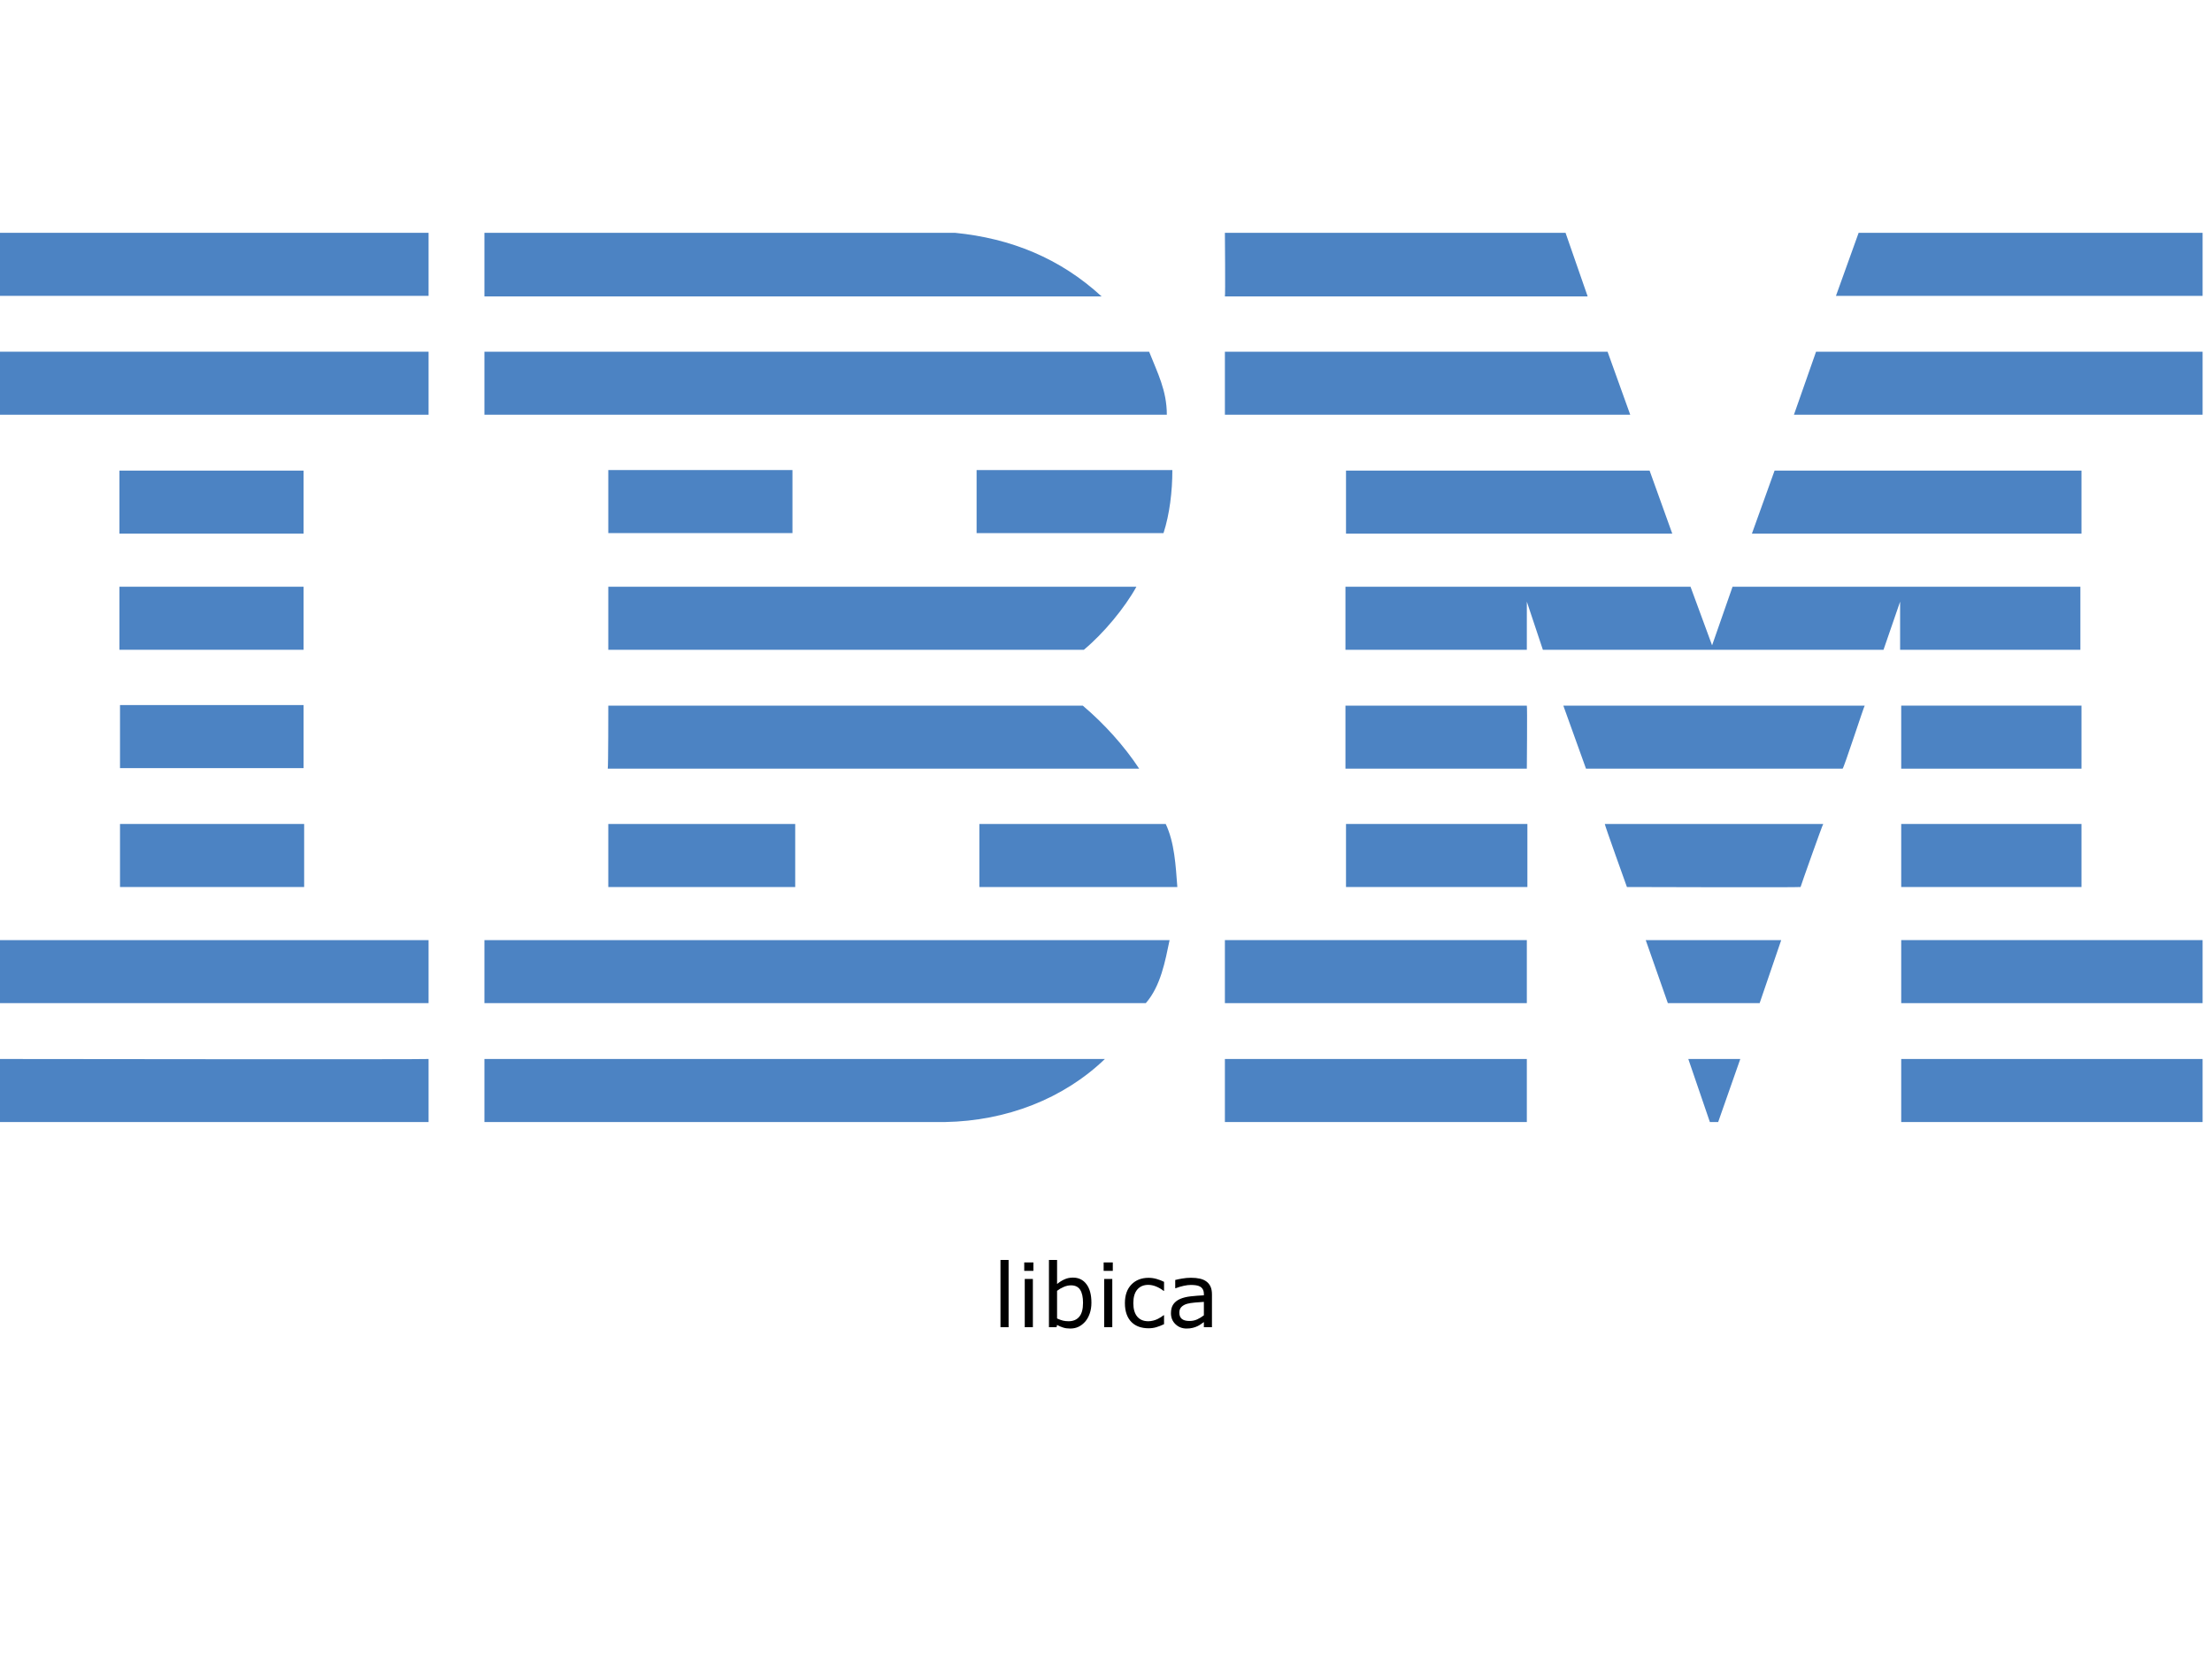
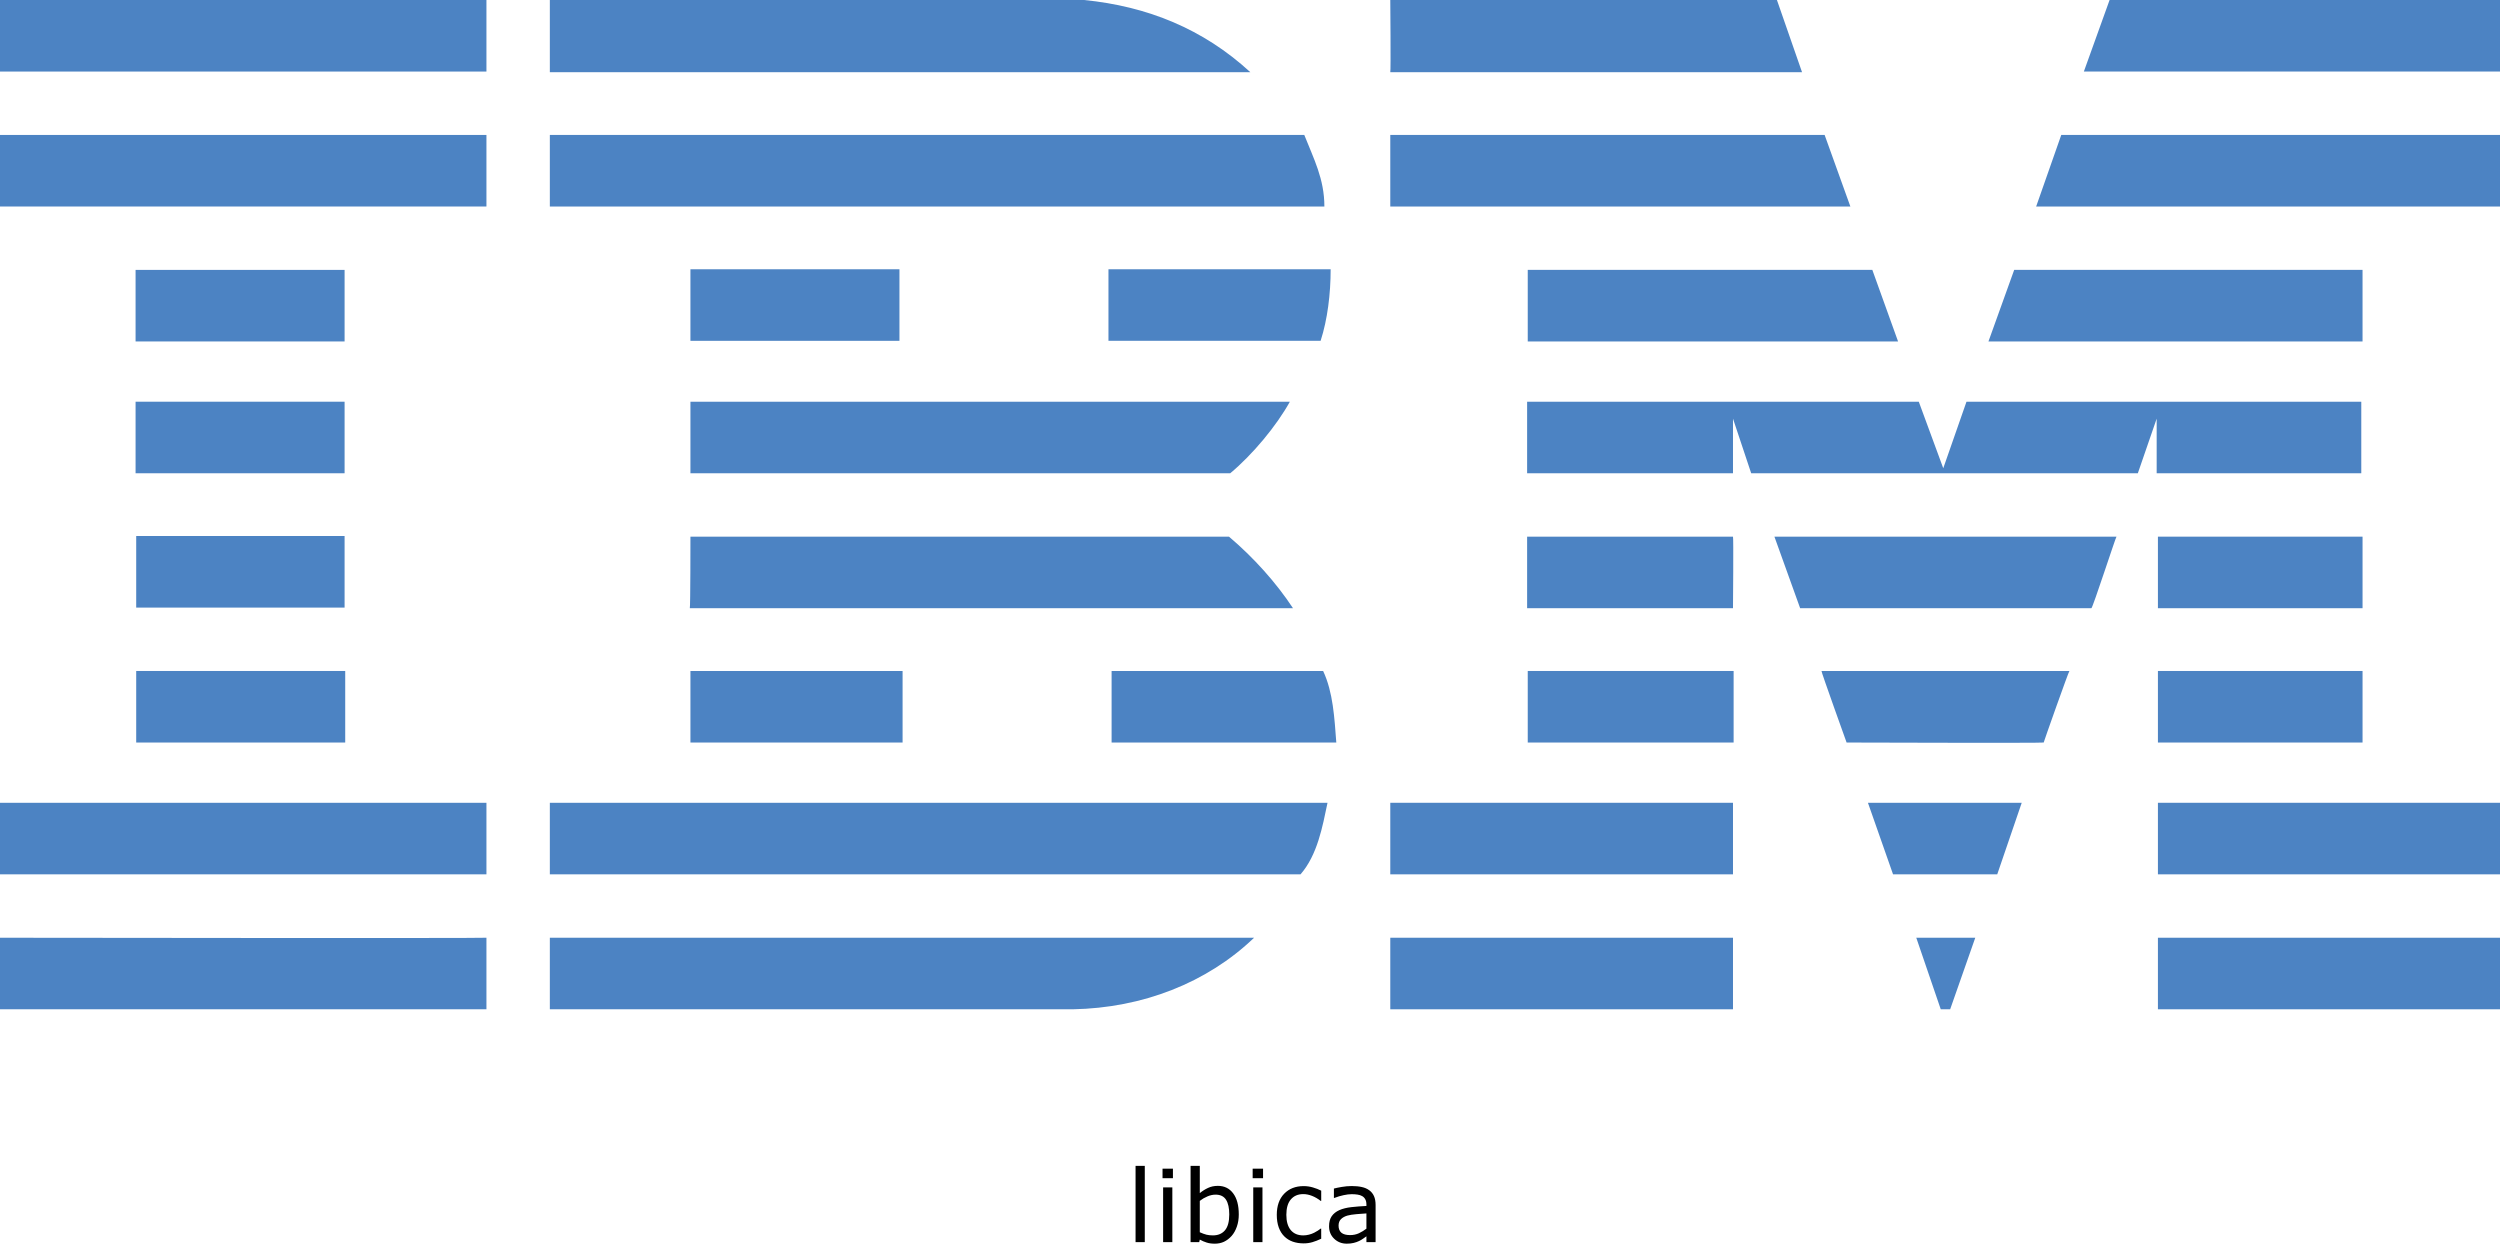
- <svg xmlns="http://www.w3.org/2000/svg" id="Layer_1" x="0px" y="0px" viewBox="0 0 400 300" style="enable-background:new 0 0 400 245;" xml:space="preserve" version="1.1">
+ <svg xmlns="http://www.w3.org/2000/svg" id="Layer_1" x="0px" y="0px" viewBox="0 0 398.3 198.142" xml:space="preserve" version="1.1" width="398.3" height="198.142">
  <defs id="defs31" />
  <style type="text/css" id="style1"> .st0{fill:#4C83C3;} </style>
-   <g id="g31">
-     <polygon class="st0" points="398.3,53.5 332,53.5 336.1,42.1 398.3,42.1 " id="polygon1" />
-     <path class="st0" d="M221.5,42.1l61.6,0l4,11.5c0,0-65.6,0-65.6,0C221.6,53.5,221.5,42.1,221.5,42.1z" id="path1" />
-     <path class="st0" d="M172.7,42.1c10.1,1,19,4.6,26.5,11.5c0,0-111.6,0-111.6,0c0,0,0-11.5,0-11.5L172.7,42.1z" id="path2" />
+   <g id="g31" transform="translate(9.6566519e-5,-42.1)">
+     <polygon class="st0" points="336.1,42.1 398.3,42.1 398.3,53.5 332,53.5 " id="polygon1" />
+     <path class="st0" d="m 221.5,42.1 h 61.6 l 4,11.5 c 0,0 -65.6,0 -65.6,0 0.1,-0.1 0,-11.5 0,-11.5 z" id="path1" />
+     <path class="st0" d="m 172.7,42.1 c 10.1,1 19,4.6 26.5,11.5 0,0 -111.6,0 -111.6,0 0,0 0,-11.5 0,-11.5 z" id="path2" />
    <g id="g3">
      <rect x="0" y="42.1" class="st0" width="77.5" height="11.4" id="rect2" />
-       <path class="st0" d="M38.8,47.8" id="path3" />
+       <path class="st0" d="M 38.8,47.8" id="path3" />
    </g>
-     <path class="st0" d="M398.3,75h-73.9c0,0,4-11.4,4-11.4h69.9V75z" id="path4" />
-     <polygon class="st0" points="294.8,75 221.5,75 221.5,63.6 290.7,63.6 " id="polygon4" />
-     <path class="st0" d="M207.8,63.6c1.5,3.8,3.2,7,3.2,11.4H87.6V63.6H207.8z" id="path5" />
+     <path class="st0" d="m 398.3,75 h -73.9 c 0,0 4,-11.4 4,-11.4 h 69.9 z" id="path4" />
+     <polygon class="st0" points="221.5,63.6 290.7,63.6 294.8,75 221.5,75 " id="polygon4" />
+     <path class="st0" d="m 207.8,63.6 c 1.5,3.8 3.2,7 3.2,11.4 H 87.6 V 63.6 Z" id="path5" />
    <g id="g6">
      <rect x="0" y="63.6" class="st0" width="77.5" height="11.4" id="rect5" />
-       <path class="st0" d="M38.8,69.3" id="path6" />
+       <path class="st0" d="M 38.8,69.3" id="path6" />
    </g>
-     <polygon class="st0" points="316.8,96.5 320.9,85.1 376.4,85.1 376.4,96.5 " id="polygon6" />
-     <polygon class="st0" points="298.3,85.1 302.4,96.5 243.4,96.5 243.4,85.1 " id="polygon7" />
-     <path class="st0" d="M212,85c0,3.9-0.5,8-1.6,11.4h-33.8V85H212z" id="path7" />
+     <polygon class="st0" points="376.4,85.1 376.4,96.5 316.8,96.5 320.9,85.1 " id="polygon6" />
+     <polygon class="st0" points="243.4,96.5 243.4,85.1 298.3,85.1 302.4,96.5 " id="polygon7" />
+     <path class="st0" d="m 212,85 c 0,3.9 -0.5,8 -1.6,11.4 H 176.6 V 85 Z" id="path7" />
    <g id="g8">
      <rect x="21.6" y="85.1" class="st0" width="33.3" height="11.4" id="rect7" />
-       <path class="st0" d="M38.3,90.8" id="path8" />
+       <path class="st0" d="M 38.3,90.8" id="path8" />
    </g>
    <g id="g9">
      <rect x="110" y="85" class="st0" width="33.3" height="11.4" id="rect8" />
-       <path class="st0" d="M126.6,90.8" id="path9" />
+       <path class="st0" d="M 126.6,90.8" id="path9" />
    </g>
-     <path class="st0" d="M276.1,108.8c0,0,0,8.7,0,8.7h-32.8v-11.4h62.4l3.9,10.6c0,0,3.7-10.6,3.7-10.6h62.9v11.4h-32.6 c0,0,0-8.7,0-8.7l-3,8.7l-61.6,0L276.1,108.8z" id="path10" />
-     <path class="st0" d="M110,106.1h95.5v0c-2.1,3.8-5.9,8.4-9.5,11.4c0,0-86,0-86,0C110,117.5,110,106.1,110,106.1z" id="path11" />
+     <path class="st0" d="m 276.1,108.8 c 0,0 0,8.7 0,8.7 h -32.8 v -11.4 h 62.4 l 3.9,10.6 c 0,0 3.7,-10.6 3.7,-10.6 h 62.9 v 11.4 h -32.6 c 0,0 0,-8.7 0,-8.7 l -3,8.7 H 279 Z" id="path10" />
+     <path class="st0" d="m 110,106.1 h 95.5 v 0 c -2.1,3.8 -5.9,8.4 -9.5,11.4 0,0 -86,0 -86,0 z" id="path11" />
    <g id="g12">
      <rect x="21.6" y="106.1" class="st0" width="33.3" height="11.4" id="rect11" />
-       <path class="st0" d="M38.3,111.8" id="path12" />
+       <path class="st0" d="M 38.3,111.8" id="path12" />
    </g>
    <g id="g13">
      <rect x="343.8" y="127.6" class="st0" width="32.6" height="11.4" id="rect12" />
-       <path class="st0" d="M360.1,133.3" id="path13" />
+       <path class="st0" d="M 360.1,133.3" id="path13" />
    </g>
-     <path class="st0" d="M276.1,127.6h-32.8v11.4c0,0,32.8,0,32.8,0C276.1,138.9,276.2,127.6,276.1,127.6z" id="path14" />
-     <path class="st0" d="M337.2,127.6c-0.1,0-3.8,11.4-4,11.4l-46.4,0c0,0-4.1-11.4-4.1-11.4H337.2z" id="path15" />
-     <path class="st0" d="M110,127.6h85.8c3.9,3.3,7.5,7.3,10.2,11.4c0.2,0-96.1,0-96.1,0C110,138.9,110,127.6,110,127.6z" id="path16" />
-     <path class="st0" d="M54.9,138.9v-11.4H21.7c0,0,0,11.4,0,11.4C21.7,138.9,54.9,138.9,54.9,138.9z" id="path17" />
+     <path class="st0" d="M 276.1,127.6 H 243.3 V 139 c 0,0 32.8,0 32.8,0 0,-0.1 0.1,-11.4 0,-11.4 z" id="path14" />
+     <path class="st0" d="m 337.2,127.6 c -0.1,0 -3.8,11.4 -4,11.4 h -46.4 c 0,0 -4.1,-11.4 -4.1,-11.4 z" id="path15" />
+     <path class="st0" d="m 110,127.6 h 85.8 c 3.9,3.3 7.5,7.3 10.2,11.4 0.2,0 -96.1,0 -96.1,0 0.1,-0.1 0.1,-11.4 0.1,-11.4 z" id="path16" />
+     <path class="st0" d="M 54.9,138.9 V 127.5 H 21.7 c 0,0 0,11.4 0,11.4 z" id="path17" />
    <g id="g18">
      <rect x="343.8" y="149" class="st0" width="32.6" height="11.4" id="rect17" />
-       <path class="st0" d="M360.1,154.7" id="path18" />
+       <path class="st0" d="M 360.1,154.7" id="path18" />
    </g>
    <g id="g19">
      <rect x="243.4" y="149" class="st0" width="32.8" height="11.4" id="rect18" />
-       <path class="st0" d="M259.8,154.7" id="path19" />
+       <path class="st0" d="M 259.8,154.7" id="path19" />
    </g>
-     <path class="st0" d="M325.6,160.4c0-0.1,4-11.4,4.1-11.4h-39.5c-0.1,0,4,11.4,4,11.4S325.6,160.5,325.6,160.4z" id="path20" />
-     <path class="st0" d="M110,160.4c0,0,0-11.4,0-11.4h33.8c0,0,0,11.4,0,11.4C143.7,160.4,110,160.4,110,160.4z" id="path21" />
-     <path class="st0" d="M210.8,149c1.6,3.4,1.8,7.5,2.1,11.4h-35.8V149H210.8z" id="path22" />
+     <path class="st0" d="m 325.6,160.4 c 0,-0.1 4,-11.4 4.1,-11.4 h -39.5 c -0.1,0 4,11.4 4,11.4 0,0 31.4,0.1 31.4,0 z" id="path20" />
+     <path class="st0" d="m 110,160.4 c 0,0 0,-11.4 0,-11.4 h 33.8 c 0,0 0,11.4 0,11.4 -0.1,0 -33.8,0 -33.8,0 z" id="path21" />
+     <path class="st0" d="m 210.8,149 c 1.6,3.4 1.8,7.5 2.1,11.4 H 177.1 V 149 Z" id="path22" />
    <g id="g23">
      <rect x="21.7" y="149" class="st0" width="33.3" height="11.4" id="rect22" />
-       <path class="st0" d="M38.3,154.7" id="path23" />
+       <path class="st0" d="M 38.3,154.7" id="path23" />
    </g>
    <g id="g24">
      <rect x="343.8" y="170" class="st0" width="54.5" height="11.4" id="rect23" />
-       <path class="st0" d="M371,175.7" id="path24" />
+       <path class="st0" d="M 371,175.7" id="path24" />
    </g>
    <g id="g25">
      <rect x="221.5" y="170" class="st0" width="54.6" height="11.4" id="rect24" />
-       <path class="st0" d="M248.8,175.7" id="path25" />
+       <path class="st0" d="M 248.8,175.7" id="path25" />
    </g>
-     <polygon class="st0" points="318.2,181.4 301.6,181.4 297.6,170 322.1,170 " id="polygon25" />
-     <path class="st0" d="M0,170v11.4h77.5c0,0,0-11.4,0-11.4C77.5,170-0.1,170,0,170z" id="path26" />
-     <path class="st0" d="M211.5,170c-0.8,3.8-1.6,8.3-4.3,11.4l-1,0H87.6V170H211.5z" id="path27" />
-     <polygon class="st0" points="310.7,202.9 309.2,202.9 305.3,191.5 314.7,191.5 " id="polygon27" />
+     <polygon class="st0" points="297.6,170 322.1,170 318.2,181.4 301.6,181.4 " id="polygon25" />
+     <path class="st0" d="m 0,170 v 11.4 h 77.5 c 0,0 0,-11.4 0,-11.4 0,0 -77.6,0 -77.5,0 z" id="path26" />
+     <path class="st0" d="m 211.5,170 c -0.8,3.8 -1.6,8.3 -4.3,11.4 h -1 H 87.6 V 170 Z" id="path27" />
+     <polygon class="st0" points="305.3,191.5 314.7,191.5 310.7,202.9 309.2,202.9 " id="polygon27" />
    <g id="g28">
      <rect x="343.8" y="191.5" class="st0" width="54.5" height="11.4" id="rect27" />
-       <path class="st0" d="M371,197.2" id="path28" />
+       <path class="st0" d="M 371,197.2" id="path28" />
    </g>
-     <path class="st0" d="M87.6,202.9v-11.4c0,0,111.9,0,112.2,0c-7.5,7.2-17.8,11.2-28.9,11.4L87.6,202.9" id="path29" />
+     <path class="st0" d="m 87.6,202.9 v -11.4 c 0,0 111.9,0 112.2,0 -7.5,7.2 -17.8,11.2 -28.9,11.4 H 87.6" id="path29" />
    <g id="g30">
      <rect x="221.5" y="191.5" class="st0" width="54.6" height="11.4" id="rect29" />
-       <path class="st0" d="M248.8,197.2" id="path30" />
+       <path class="st0" d="M 248.8,197.2" id="path30" />
    </g>
-     <path class="st0" d="M77.5,191.5c0,0,0,11.4,0,11.4c0,0-77.4,0-77.5,0c0,0,0-11.4,0-11.4S77.4,191.6,77.5,191.5z" id="path31" />
+     <path class="st0" d="m 77.5,191.5 c 0,0 0,11.4 0,11.4 0,0 -77.4,0 -77.5,0 0,0 0,-11.4 0,-11.4 0,0 77.4,0.1 77.5,0 z" id="path31" />
  </g>
-   <path d="m 182.387,240 h -1.469 v -12.156 h 1.469 z m 4.484,-10.188 h -1.656 v -1.523 h 1.656 z M 186.777,240 h -1.469 v -8.727 h 1.469 z m 10.586,-4.43 q 0,1.094 -0.312,1.969 -0.305,0.875 -0.828,1.469 -0.555,0.617 -1.219,0.93 -0.664,0.305 -1.461,0.305 -0.742,0 -1.297,-0.18 -0.555,-0.172 -1.094,-0.469 L 191.059,240 h -1.375 v -12.156 h 1.469 v 4.344 q 0.617,-0.508 1.312,-0.828 0.695,-0.328 1.562,-0.328 1.547,0 2.438,1.188 0.898,1.188 0.898,3.352 z m -1.516,0.039 q 0,-1.562 -0.516,-2.367 -0.516,-0.812 -1.664,-0.812 -0.641,0 -1.297,0.281 -0.656,0.273 -1.219,0.711 v 5 q 0.625,0.281 1.07,0.391 0.453,0.109 1.023,0.109 1.219,0 1.906,-0.797 0.695,-0.805 0.695,-2.516 z m 5.383,-5.797 h -1.656 v -1.523 h 1.656 z M 201.137,240 h -1.469 v -8.727 h 1.469 z m 9.359,-0.547 q -0.734,0.352 -1.398,0.547 -0.656,0.195 -1.398,0.195 -0.945,0 -1.734,-0.273 -0.789,-0.281 -1.352,-0.844 -0.57,-0.562 -0.883,-1.422 -0.312,-0.859 -0.312,-2.008 0,-2.141 1.172,-3.359 1.18,-1.219 3.109,-1.219 0.75,0 1.469,0.211 0.727,0.211 1.328,0.516 v 1.633 h -0.078 q -0.672,-0.523 -1.391,-0.805 -0.711,-0.281 -1.391,-0.281 -1.25,0 -1.977,0.844 -0.719,0.836 -0.719,2.461 0,1.578 0.703,2.43 0.711,0.844 1.992,0.844 0.445,0 0.906,-0.117 0.461,-0.117 0.828,-0.305 0.32,-0.164 0.602,-0.344 0.281,-0.188 0.445,-0.32 h 0.078 z M 219.16,240 h -1.461 v -0.93 q -0.195,0.133 -0.531,0.375 -0.328,0.234 -0.641,0.375 -0.367,0.18 -0.844,0.297 -0.477,0.125 -1.117,0.125 -1.18,0 -2,-0.781 -0.82,-0.781 -0.82,-1.992 0,-0.992 0.422,-1.602 0.43,-0.617 1.219,-0.969 0.797,-0.352 1.914,-0.477 1.117,-0.125 2.398,-0.188 v -0.227 q 0,-0.5 -0.18,-0.828 -0.172,-0.328 -0.5,-0.516 -0.312,-0.18 -0.75,-0.242 -0.438,-0.062 -0.914,-0.062 -0.578,0 -1.289,0.156 -0.711,0.148 -1.469,0.438 h -0.078 v -1.492 q 0.43,-0.117 1.242,-0.258 0.812,-0.141 1.602,-0.141 0.922,0 1.602,0.156 0.688,0.148 1.188,0.516 0.492,0.359 0.75,0.93 0.258,0.57 0.258,1.414 z m -1.461,-2.148 v -2.43 q -0.672,0.039 -1.586,0.117 -0.906,0.078 -1.438,0.227 -0.633,0.18 -1.023,0.562 -0.391,0.375 -0.391,1.039 0,0.75 0.453,1.133 0.453,0.375 1.383,0.375 0.773,0 1.414,-0.297 0.641,-0.305 1.188,-0.727 z" id="text31" style="font-size:16px;text-anchor:middle" aria-label="libica" />
+   <path d="m 182.387,197.9 h -1.469 v -12.156 h 1.469 z m 4.484,-10.188 h -1.656 v -1.523 h 1.656 z m -0.094,10.188 h -1.469 v -8.727 h 1.469 z m 10.586,-4.43 q 0,1.094 -0.312,1.969 -0.305,0.875 -0.828,1.469 -0.555,0.617 -1.219,0.93 -0.664,0.305 -1.461,0.305 -0.742,0 -1.297,-0.18 -0.555,-0.172 -1.094,-0.469 l -0.094,0.406 h -1.375 v -12.156 h 1.469 v 4.344 q 0.617,-0.508 1.312,-0.828 0.695,-0.328 1.562,-0.328 1.547,0 2.438,1.188 0.898,1.188 0.898,3.352 z m -1.516,0.039 q 0,-1.562 -0.516,-2.367 -0.516,-0.812 -1.664,-0.812 -0.641,0 -1.297,0.281 -0.656,0.273 -1.219,0.711 v 5 q 0.625,0.281 1.07,0.391 0.453,0.109 1.023,0.109 1.219,0 1.906,-0.797 0.695,-0.805 0.695,-2.516 z m 5.383,-5.797 h -1.656 v -1.523 h 1.656 z m -0.094,10.188 h -1.469 v -8.727 h 1.469 z m 9.359,-0.547 q -0.734,0.352 -1.398,0.547 -0.656,0.195 -1.398,0.195 -0.945,0 -1.734,-0.273 -0.789,-0.281 -1.352,-0.844 -0.57,-0.562 -0.883,-1.422 -0.312,-0.859 -0.312,-2.008 0,-2.141 1.172,-3.359 1.18,-1.219 3.109,-1.219 0.75,0 1.469,0.211 0.727,0.211 1.328,0.516 v 1.633 h -0.078 q -0.672,-0.523 -1.391,-0.805 -0.711,-0.281 -1.391,-0.281 -1.25,0 -1.977,0.844 -0.719,0.836 -0.719,2.461 0,1.578 0.703,2.43 0.711,0.844 1.992,0.844 0.445,0 0.906,-0.117 0.461,-0.117 0.828,-0.305 0.32,-0.164 0.602,-0.344 0.281,-0.188 0.445,-0.32 h 0.078 z m 8.664,0.547 h -1.461 v -0.93 q -0.195,0.133 -0.531,0.375 -0.328,0.234 -0.641,0.375 -0.367,0.18 -0.844,0.297 -0.477,0.125 -1.117,0.125 -1.18,0 -2,-0.781 -0.82,-0.781 -0.82,-1.992 0,-0.992 0.422,-1.602 0.43,-0.617 1.219,-0.969 0.797,-0.352 1.914,-0.477 1.117,-0.125 2.398,-0.188 v -0.227 q 0,-0.5 -0.18,-0.828 -0.172,-0.328 -0.5,-0.516 -0.312,-0.18 -0.75,-0.242 -0.438,-0.062 -0.914,-0.062 -0.578,0 -1.289,0.156 -0.711,0.148 -1.469,0.438 h -0.078 v -1.492 q 0.43,-0.117 1.242,-0.258 0.812,-0.141 1.602,-0.141 0.922,0 1.602,0.156 0.688,0.148 1.188,0.516 0.492,0.359 0.75,0.93 0.258,0.57 0.258,1.414 z m -1.461,-2.148 v -2.43 q -0.672,0.039 -1.586,0.117 -0.906,0.078 -1.438,0.227 -0.633,0.18 -1.023,0.562 -0.391,0.375 -0.391,1.039 0,0.75 0.453,1.133 0.453,0.375 1.383,0.375 0.773,0 1.414,-0.297 0.641,-0.305 1.188,-0.727 z" id="text31" style="font-size:16px;text-anchor:middle" aria-label="libica" />
</svg>
